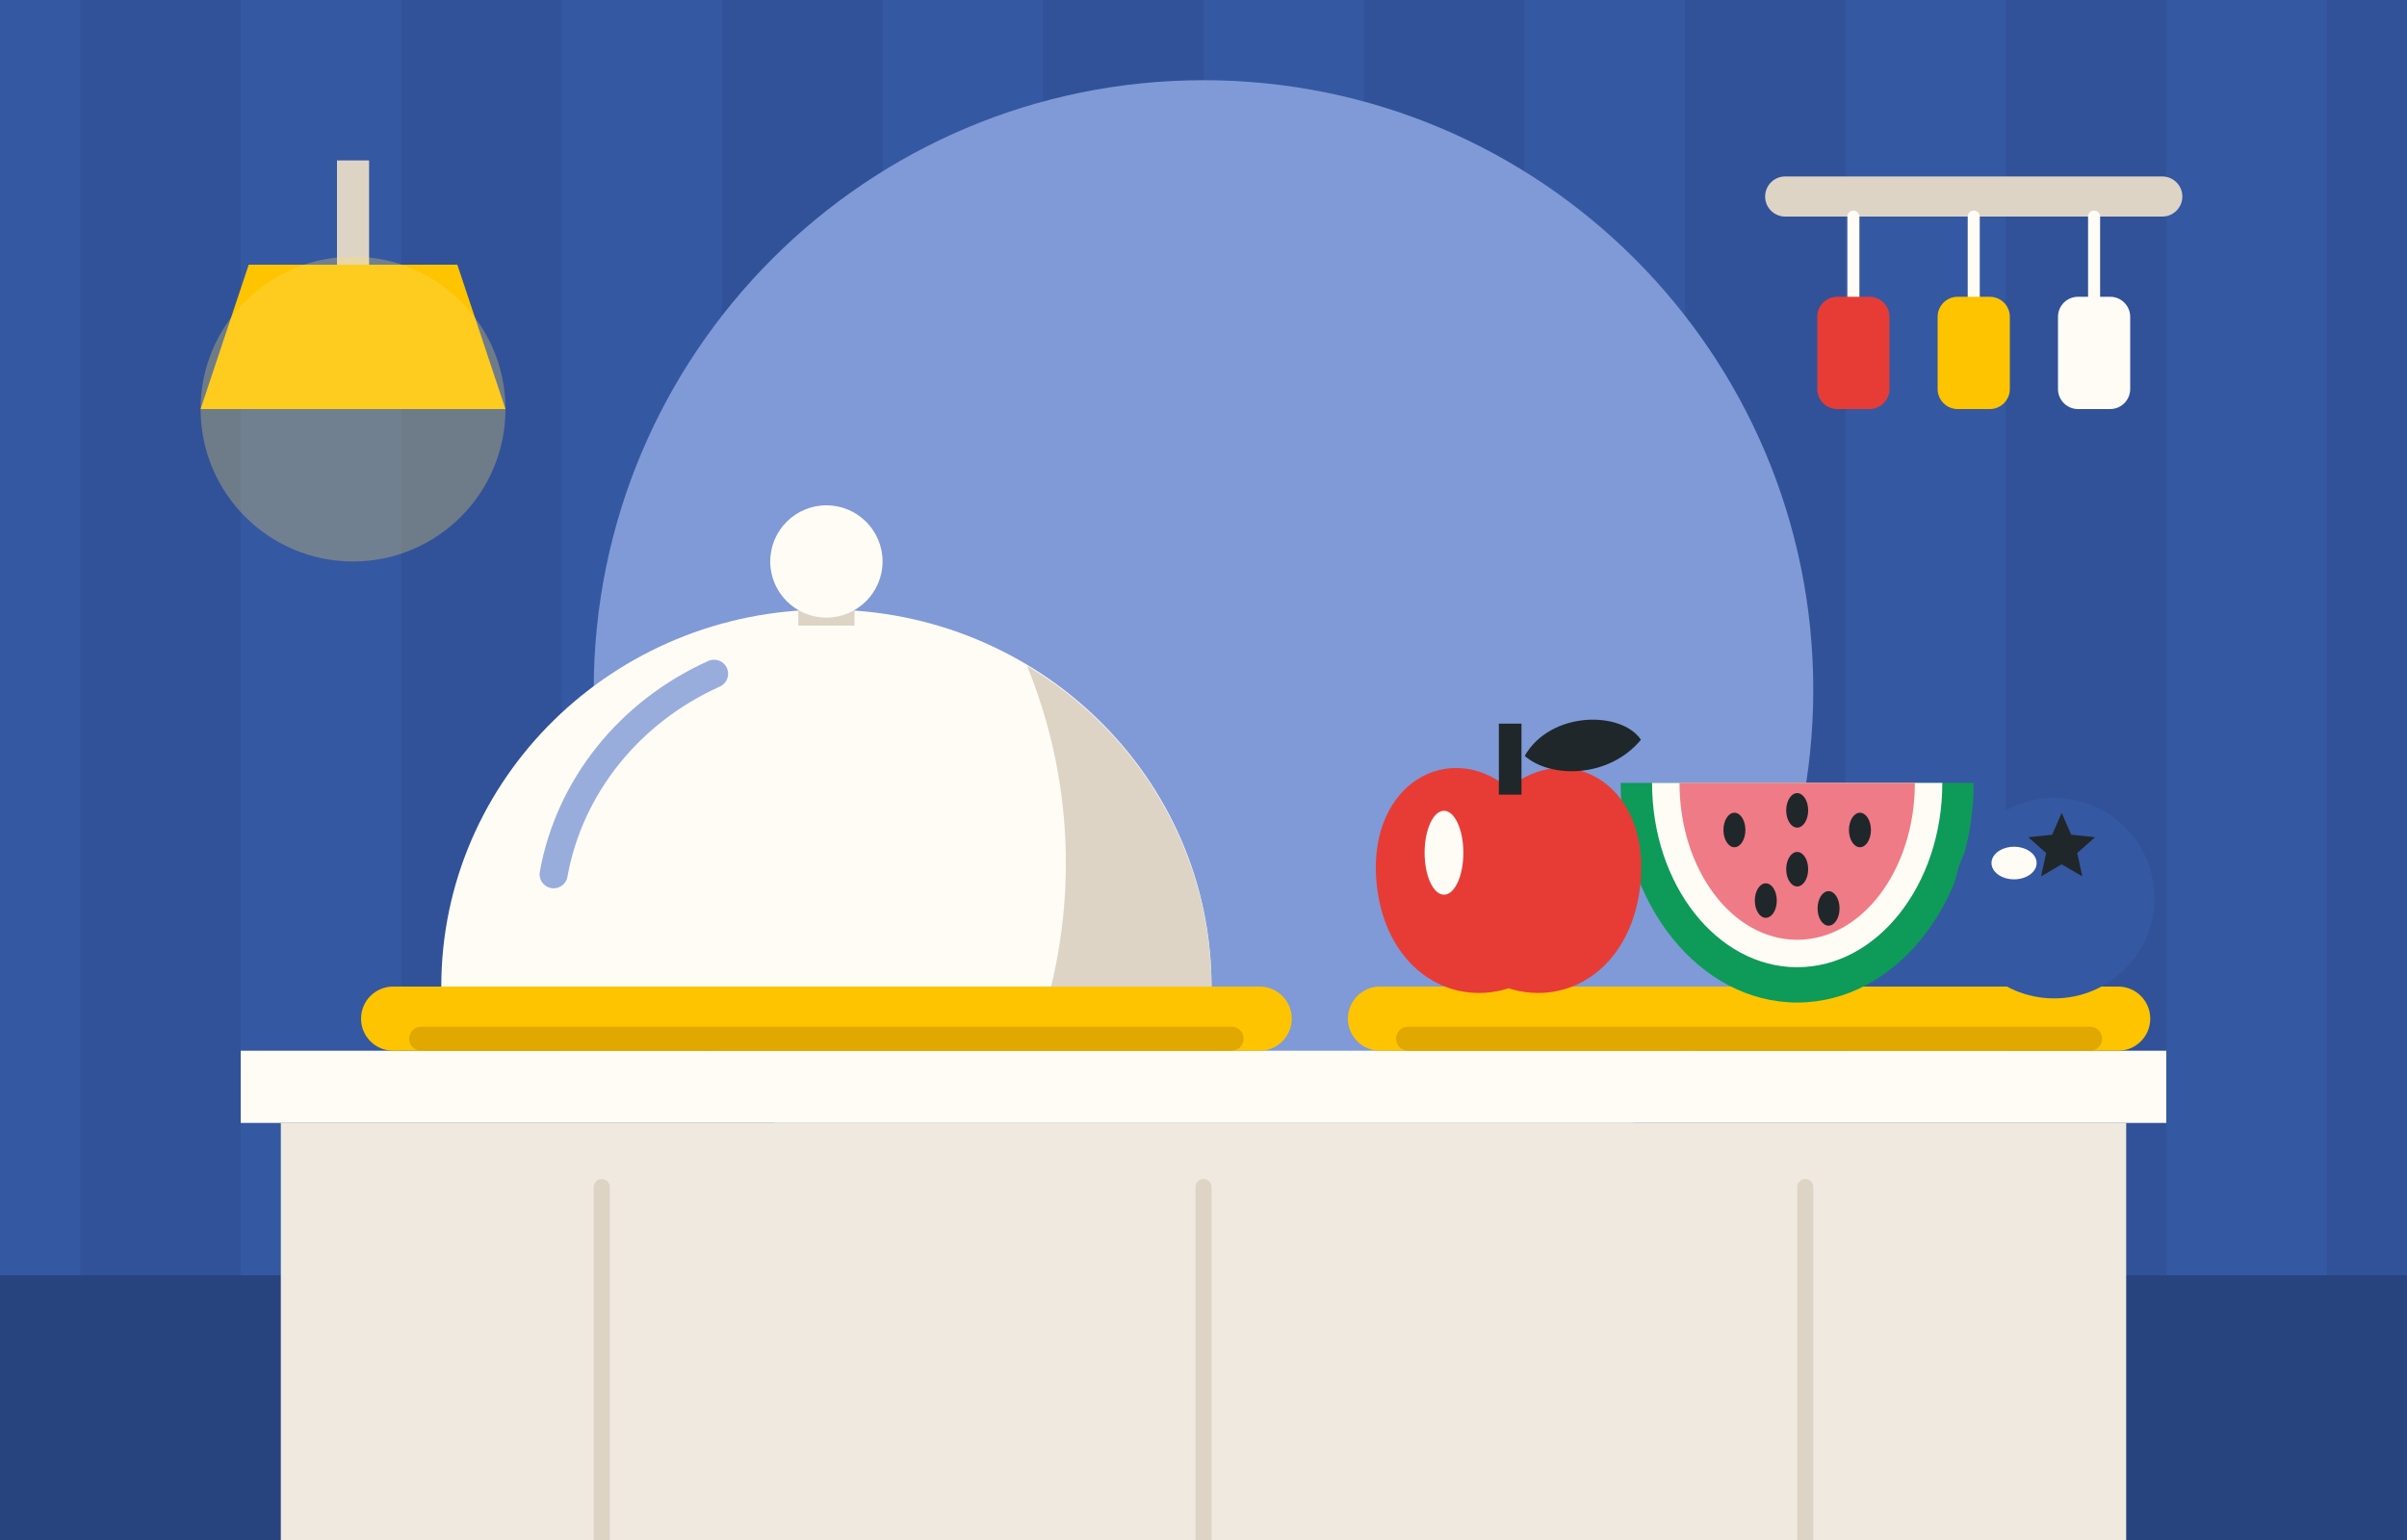
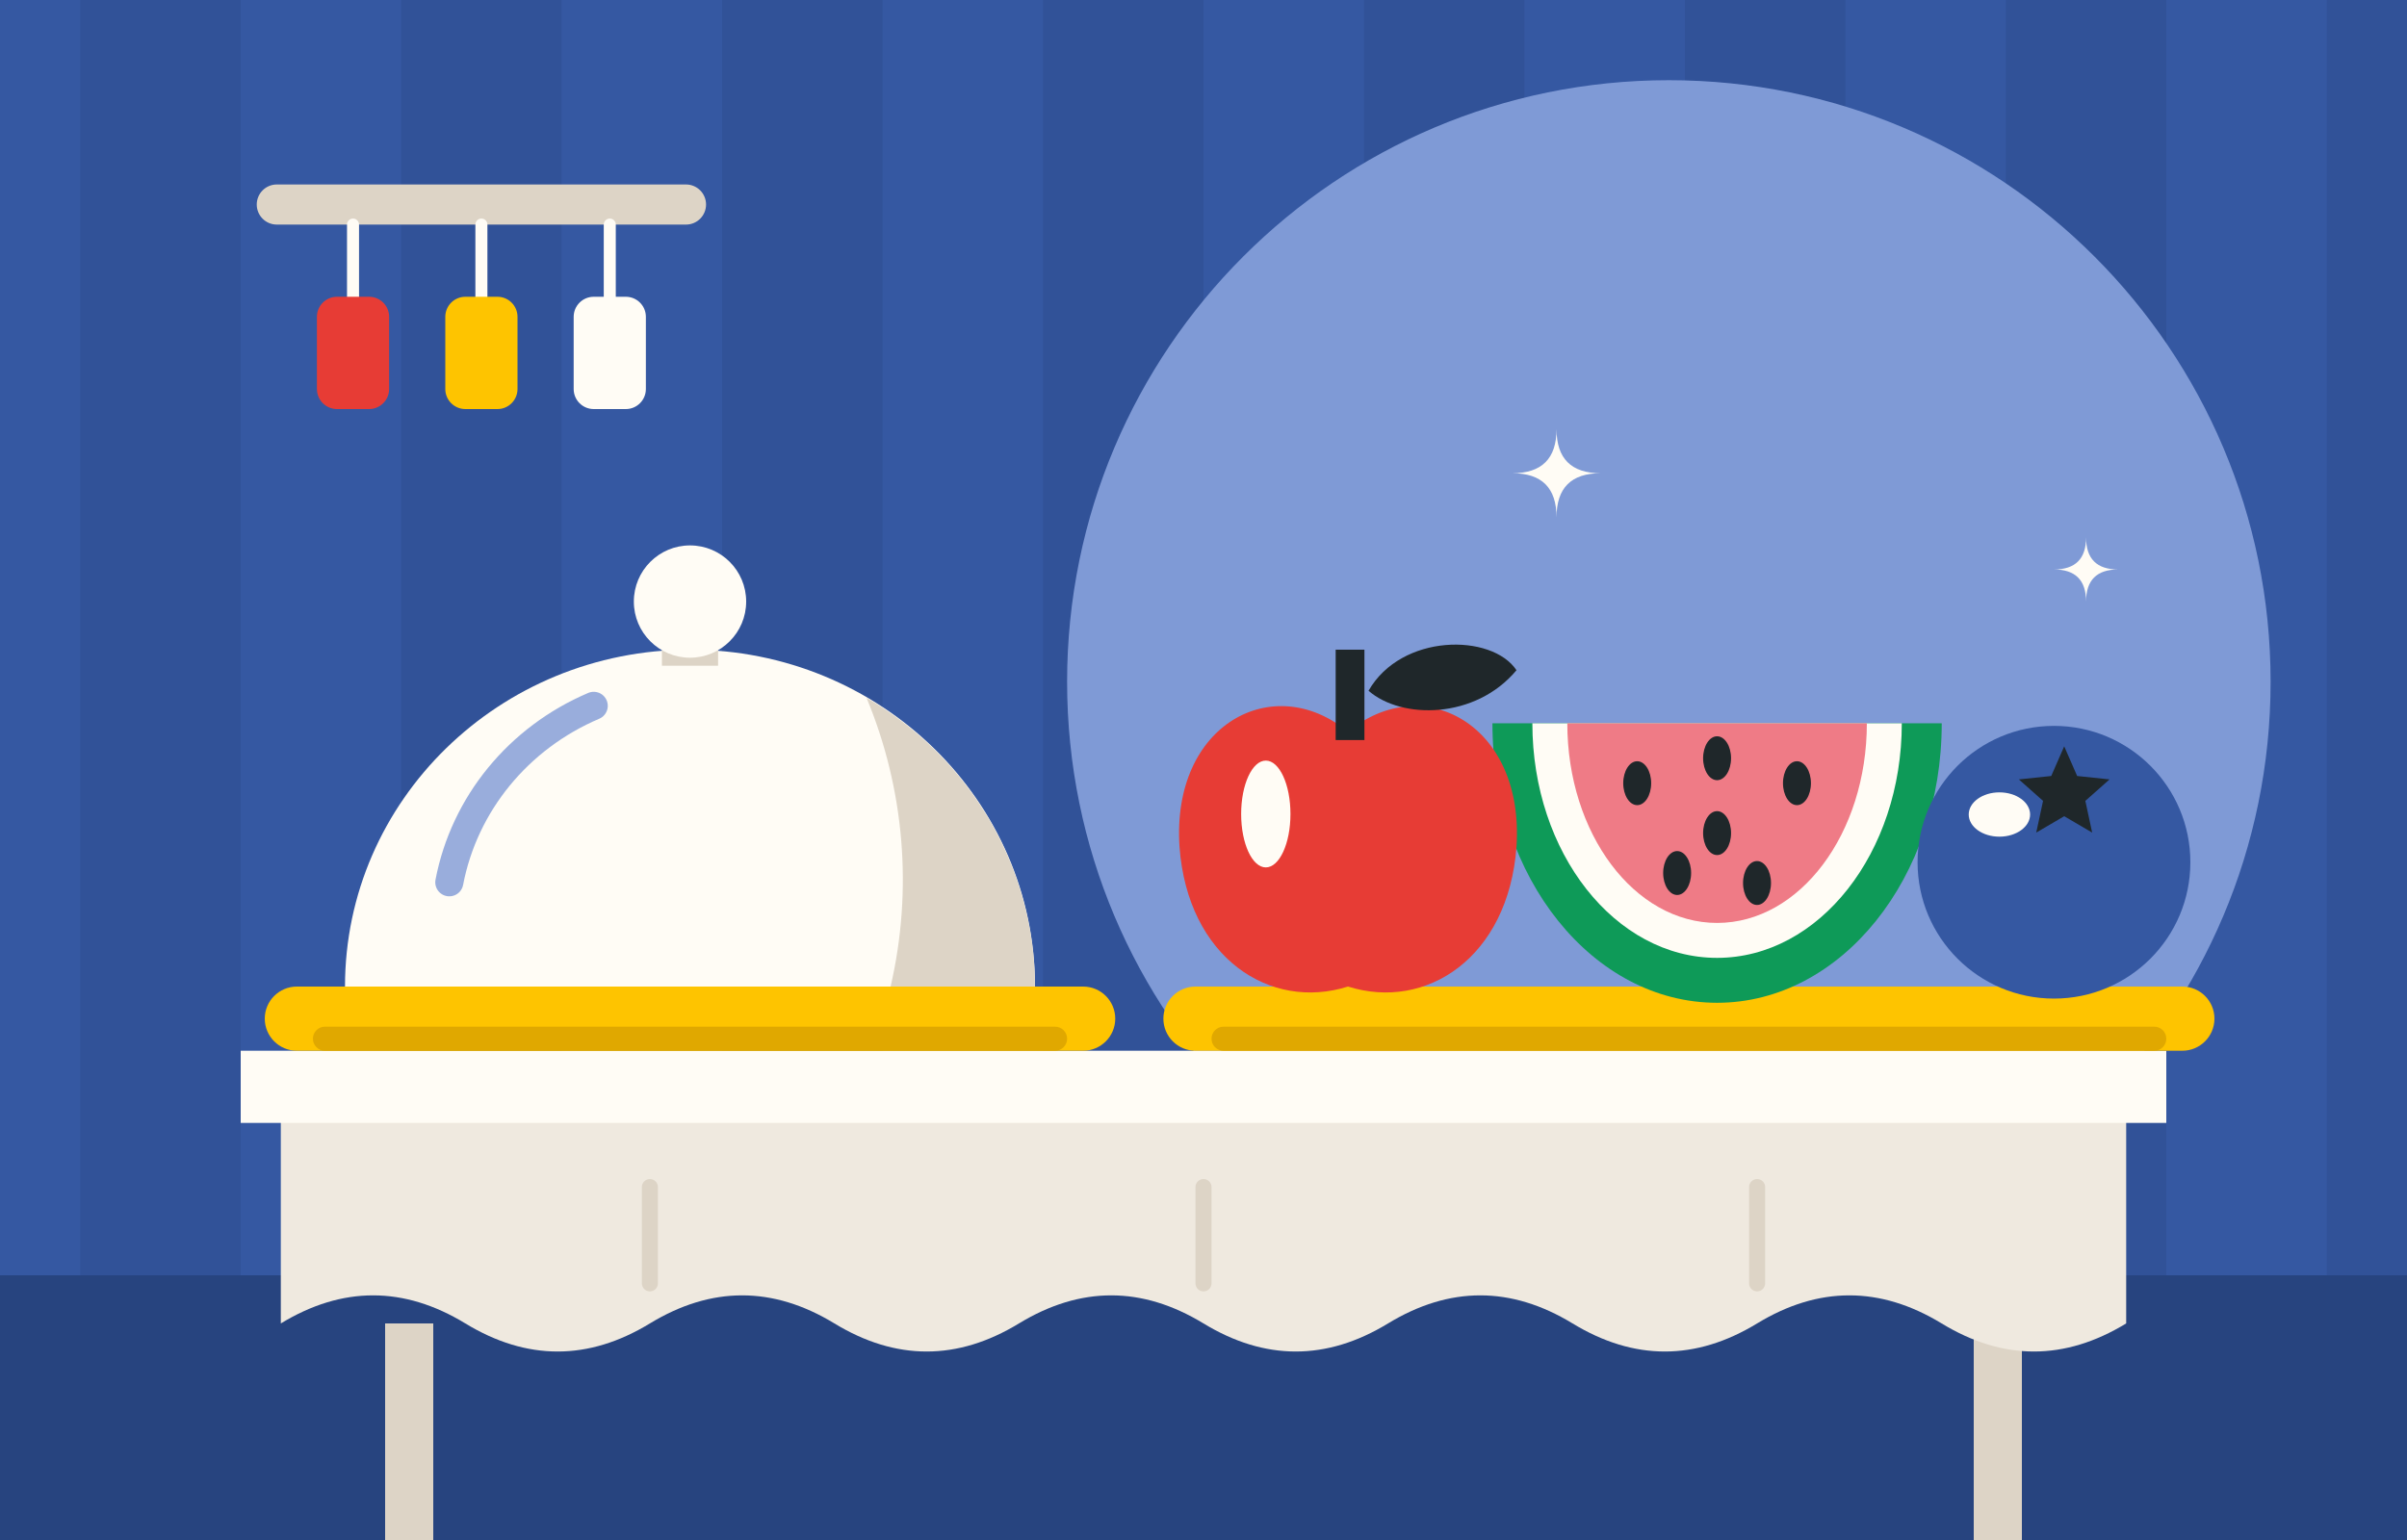
<svg xmlns="http://www.w3.org/2000/svg" viewBox="0 0 600 384">
  <rect x="0" y="0" width="600" height="384" fill="#3558a2" />
  <path d="M20 0h40v318h-40ZM100 0h40v318h-40ZM180 0h40v318h-40ZM260 0h40v318h-40ZM340 0h40v318h-40ZM420 0h40v318h-40ZM500 0h40v318h-40ZM580 0h40v318h-40Z" fill="#27447f" opacity="0.3" />
-   <circle cx="300" cy="172" r="152" fill="#7f9ad6" />
+   <circle cx="416" cy="170" r="150" fill="#7f9ad6" />
  <rect x="0" y="318" width="600" height="66" fill="#27447f" />
-   <rect x="84" y="40" width="8" height="26" fill="#ddd4c6" />
-   <path d="M62 66h52l12 36H50Z" fill="#fec400" />
-   <circle cx="88" cy="102" r="38" fill="#ffdc66" opacity="0.3" />
-   <rect x="440" y="44" width="104" height="10" rx="5" fill="#ddd4c6" />
-   <path d="M462 54v22M492 54v22M522 54v22" fill="none" stroke="#fffcf5" stroke-width="3" stroke-linecap="round" stroke-linejoin="round" />
-   <rect x="453" y="74" width="18" height="28" rx="5" fill="#e73c35" />
-   <rect x="483" y="74" width="18" height="28" rx="5" fill="#fec400" />
-   <rect x="513" y="74" width="18" height="28" rx="5" fill="#fffcf5" />
+   <rect x="64" y="46" width="112" height="10" rx="5" fill="#ddd4c6" />
+   <path d="M88 56v20M120 56v20M152 56v20" fill="none" stroke="#fffcf5" stroke-width="3" stroke-linecap="round" stroke-linejoin="round" />
+   <rect x="79" y="74" width="18" height="28" rx="5" fill="#e73c35" />
+   <rect x="111" y="74" width="18" height="28" rx="5" fill="#fec400" />
+   <rect x="143" y="74" width="18" height="28" rx="5" fill="#fffcf5" />
+   <rect x="96" y="330" width="12" height="54" fill="#ddd4c6" />
+   <rect x="492" y="330" width="12" height="54" fill="#ddd4c6" />
+   <path d="M70 278H530V330q-23 14-46 0t-46 0-46 0-46 0-46 0-46 0-46 0-46 0-46 0-46 0Z" fill="#efe9df" />
+   <path d="M162 296v24M300 296v24M438 296v24" fill="none" stroke="#ddd4c6" stroke-width="4" stroke-linecap="round" stroke-linejoin="round" />
  <rect x="60" y="262" width="480" height="18" fill="#fffcf5" />
-   <rect x="70" y="280" width="460" height="104" fill="#efe9df" />
-   <path d="M150 296v88M300 296v88M450 296v88" fill="none" stroke="#ddd4c6" stroke-width="4" stroke-linecap="round" stroke-linejoin="round" />
-   <rect x="90" y="246" width="232" height="16" rx="8" fill="#fec400" />
-   <rect x="102" y="256" width="208" height="6" rx="3" fill="#e0a800" />
-   <path d="M110 246A96 94 0 0 1 302 246Z" fill="#fffcf5" />
-   <path d="M302 246A96 94 0 0 0 256 166A130 130 0 0 1 262 246Z" fill="#ddd4c6" />
-   <path d="M138 218a72 68 0 0 1 40-50" fill="none" stroke="#7f9ad6" stroke-width="7" stroke-linecap="round" stroke-linejoin="round" opacity="0.8" />
-   <rect x="199" y="146" width="14" height="10" fill="#ddd4c6" />
-   <circle cx="206" cy="140" r="14" fill="#fffcf5" />
-   <rect x="336" y="246" width="200" height="16" rx="8" fill="#fec400" />
-   <rect x="348" y="256" width="176" height="6" rx="3" fill="#e0a800" />
-   <g transform="translate(399.1 169.8) scale(3.0556)">
+   <rect x="66" y="246" width="212" height="16" rx="8" fill="#fec400" />
+   <rect x="78" y="256" width="188" height="6" rx="3" fill="#e0a800" />
+   <path d="M86 246A86 84 0 0 1 258 246Z" fill="#fffcf5" />
+   <path d="M258 246A86 84 0 0 0 216 174A118 118 0 0 1 222 246Z" fill="#ddd4c6" />
+   <path d="M112 220a62 60 0 0 1 36-44" fill="none" stroke="#7f9ad6" stroke-width="7" stroke-linecap="round" stroke-linejoin="round" opacity="0.8" />
+   <rect x="165" y="156" width="14" height="10" fill="#ddd4c6" />
+   <circle cx="172" cy="150" r="14" fill="#fffcf5" />
+   <rect x="290" y="246" width="262" height="16" rx="8" fill="#fec400" />
+   <rect x="302" y="256" width="238" height="6" rx="3" fill="#e0a800" />
+   <g transform="translate(365.8 148) scale(3.8889)">
    <path d="M5 26H95A45 56 0 0 1 5 26Z" fill="#0e9a58" transform="scale(0.32)" />
    <path d="M13 26H87A37 47 0 0 1 13 26Z" fill="#fffcf5" transform="scale(0.32)" />
    <path d="M20 26H80A30 40 0 0 1 20 26Z" fill="#ef7b86" transform="scale(0.32)" />
    <ellipse cx="34" cy="38" rx="2.8" ry="4.4" fill="#1f272a" transform="scale(0.32)" />
    <ellipse cx="50" cy="48" rx="2.8" ry="4.4" fill="#1f272a" transform="scale(0.32)" />
    <ellipse cx="66" cy="38" rx="2.8" ry="4.4" fill="#1f272a" transform="scale(0.32)" />
    <ellipse cx="42" cy="56" rx="2.8" ry="4.4" fill="#1f272a" transform="scale(0.32)" />
    <ellipse cx="58" cy="58" rx="2.8" ry="4.4" fill="#1f272a" transform="scale(0.32)" />
    <ellipse cx="50" cy="33" rx="2.8" ry="4.4" fill="#1f272a" transform="scale(0.32)" />
  </g>
-   <g transform="translate(335.8 174) scale(2.5152)">
+   <g transform="translate(284.8 153.8) scale(3.2012)">
    <path d="M50 28C32 13 7 26 9 56C11 83 31 96 50 90C69 96 89 83 91 56C93 26 68 13 50 28Z" fill="#e73c35" transform="scale(0.32)" />
    <ellipse cx="30" cy="48" rx="6" ry="13" fill="#fffcf5" transform="scale(0.32)" />
    <path d="M47 8h7v22h-7Z" fill="#1f272a" transform="scale(0.32)" />
    <path d="M55 18C63 4 85 4 91 13C81 25 63 25 55 18Z" fill="#1f272a" transform="scale(0.32)" />
  </g>
-   <g transform="translate(480.8 190.2) scale(1.9531)">
+   <g transform="translate(469.5 169.1) scale(2.6562)">
    <circle cx="50" cy="54" r="40" fill="#3558a2" transform="scale(0.32)" />
    <ellipse cx="34" cy="40" rx="9" ry="6.5" fill="#fffcf5" transform="scale(0.32)" />
    <path d="M53.0 20.0L56.8 28.7L66.3 29.7L59.2 36.0L61.2 45.3L53.0 40.5L44.8 45.3L46.8 36.0L39.7 29.7L49.2 28.7Z" fill="#1f272a" transform="scale(0.32)" />
  </g>
+   <path d="M388 107Q388 118 399 118Q388 118 388 129Q388 118 377 118Q388 118 388 107Z" fill="#fffcf5" />
+   <path d="M520 134Q520 142 528 142Q520 142 520 150Q520 142 512 142Q520 142 520 134Z" fill="#fffcf5" />
</svg>
